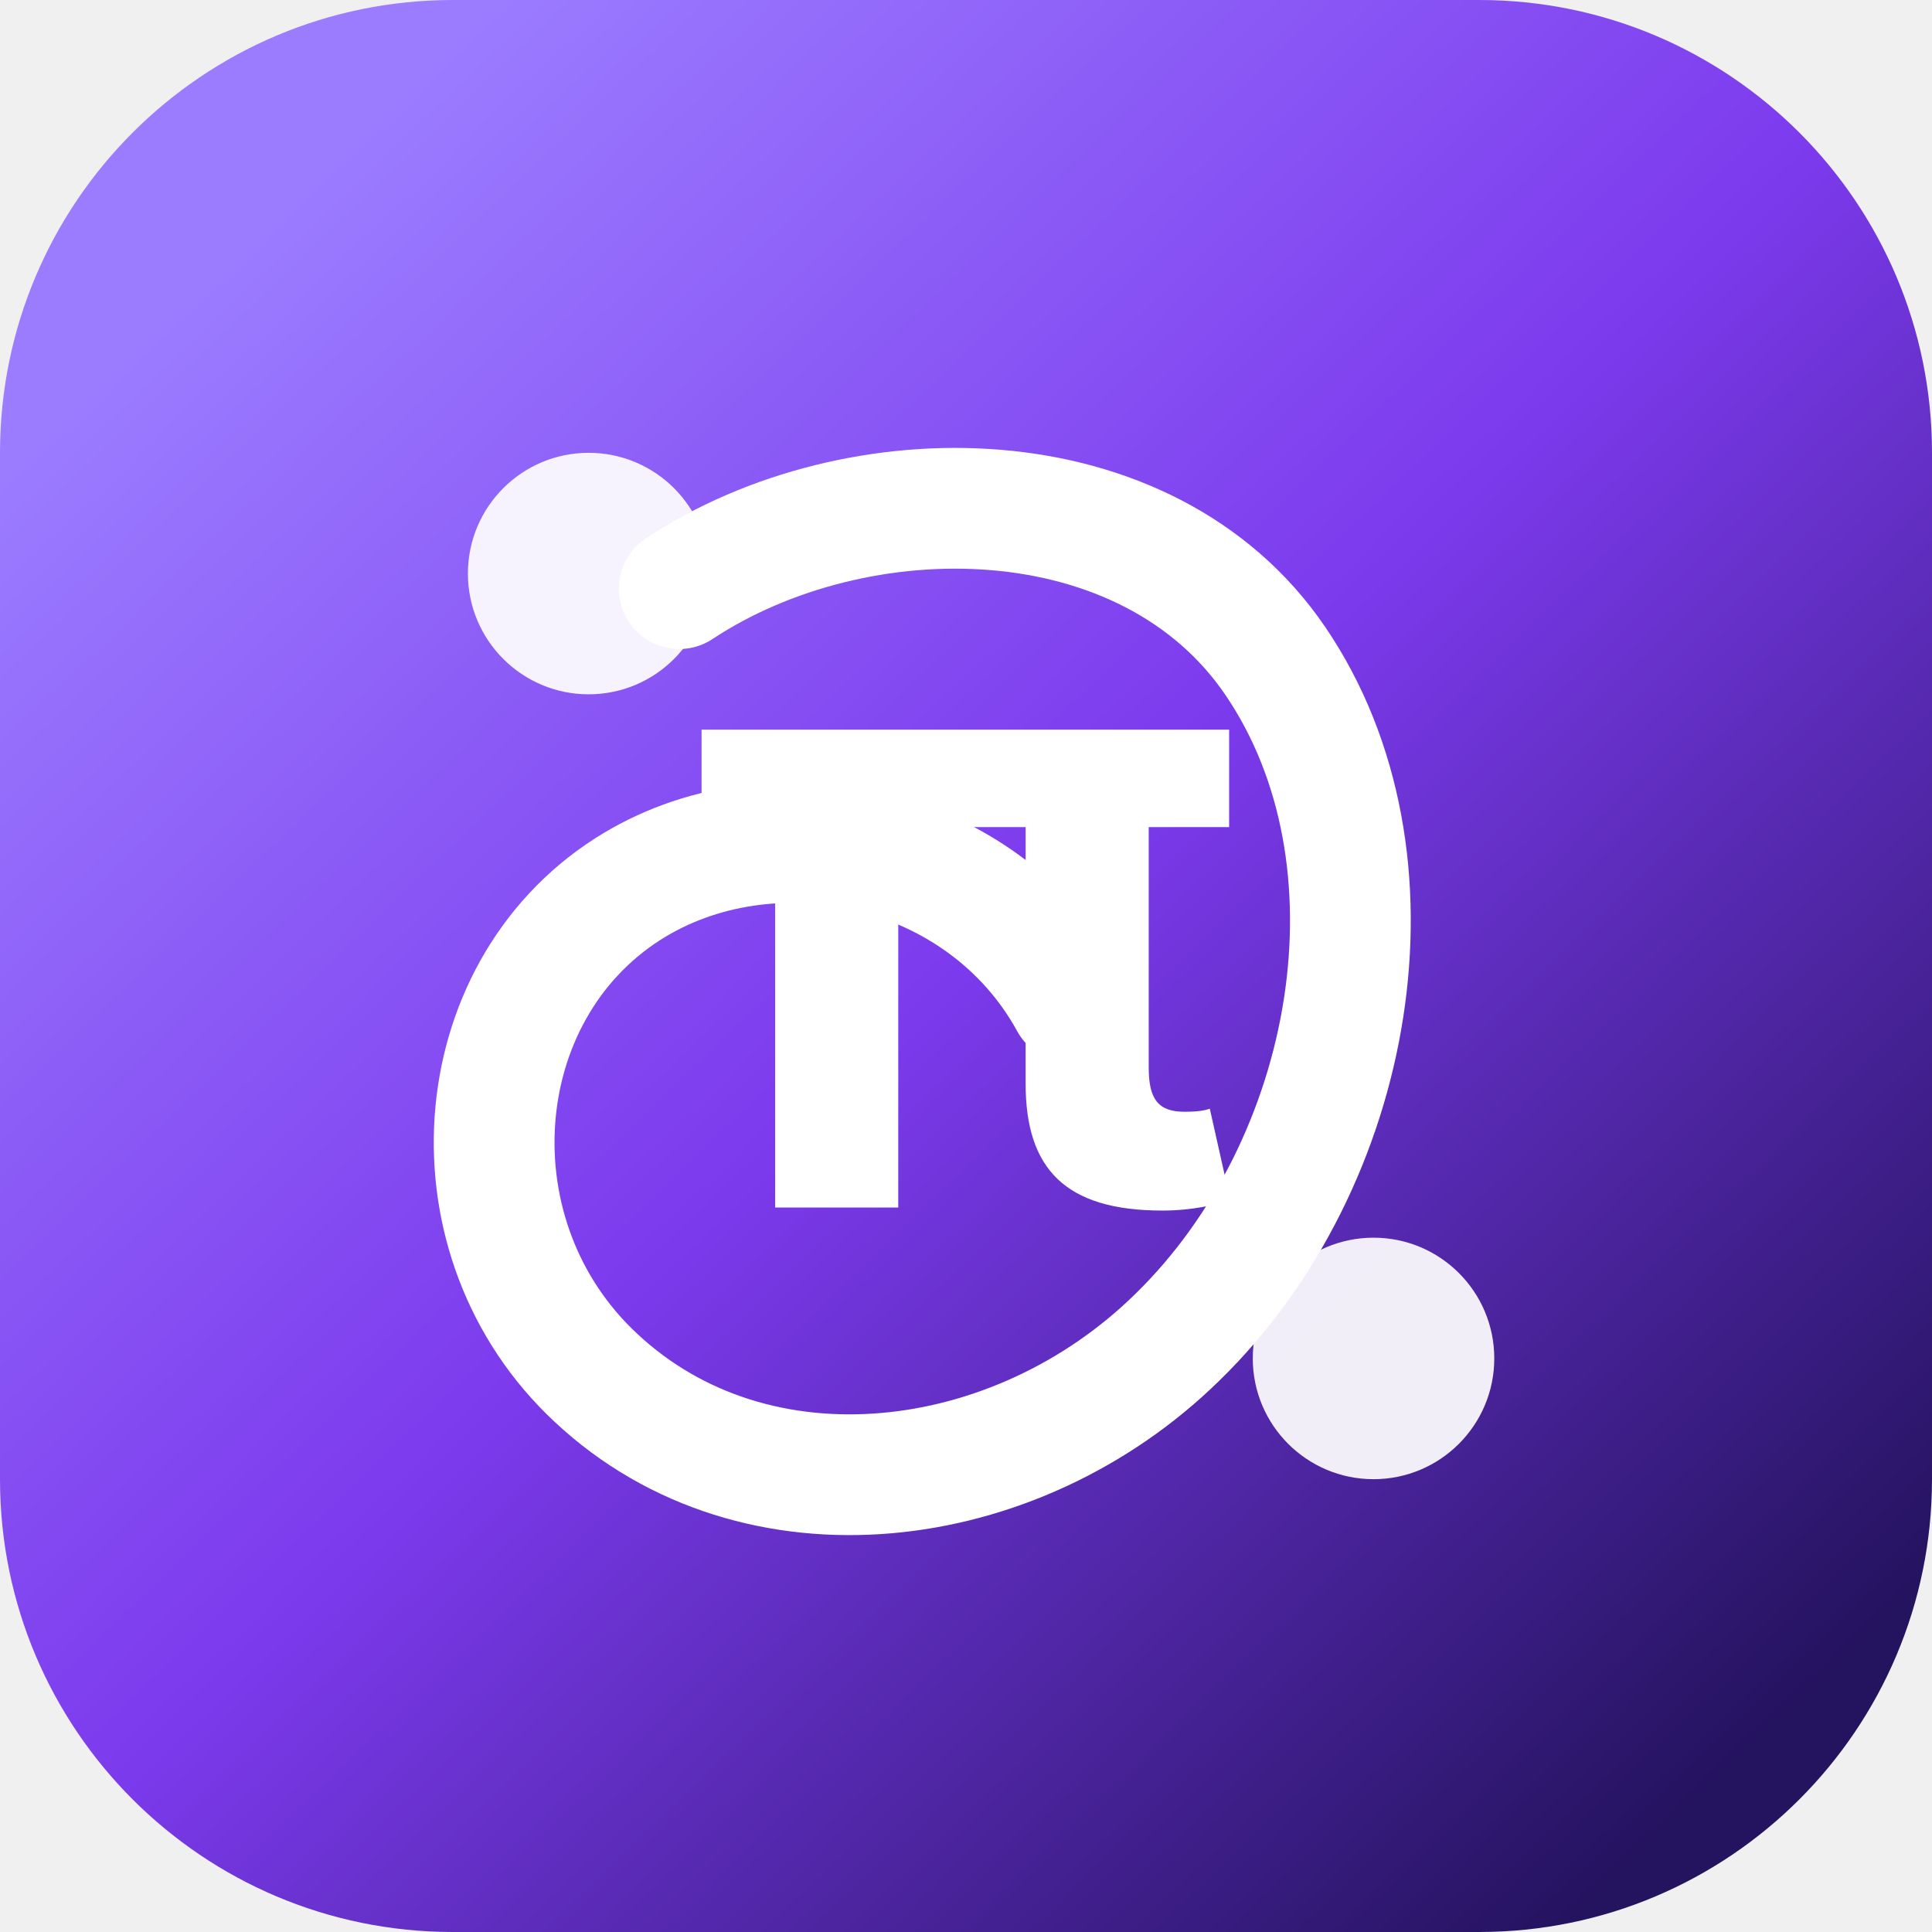
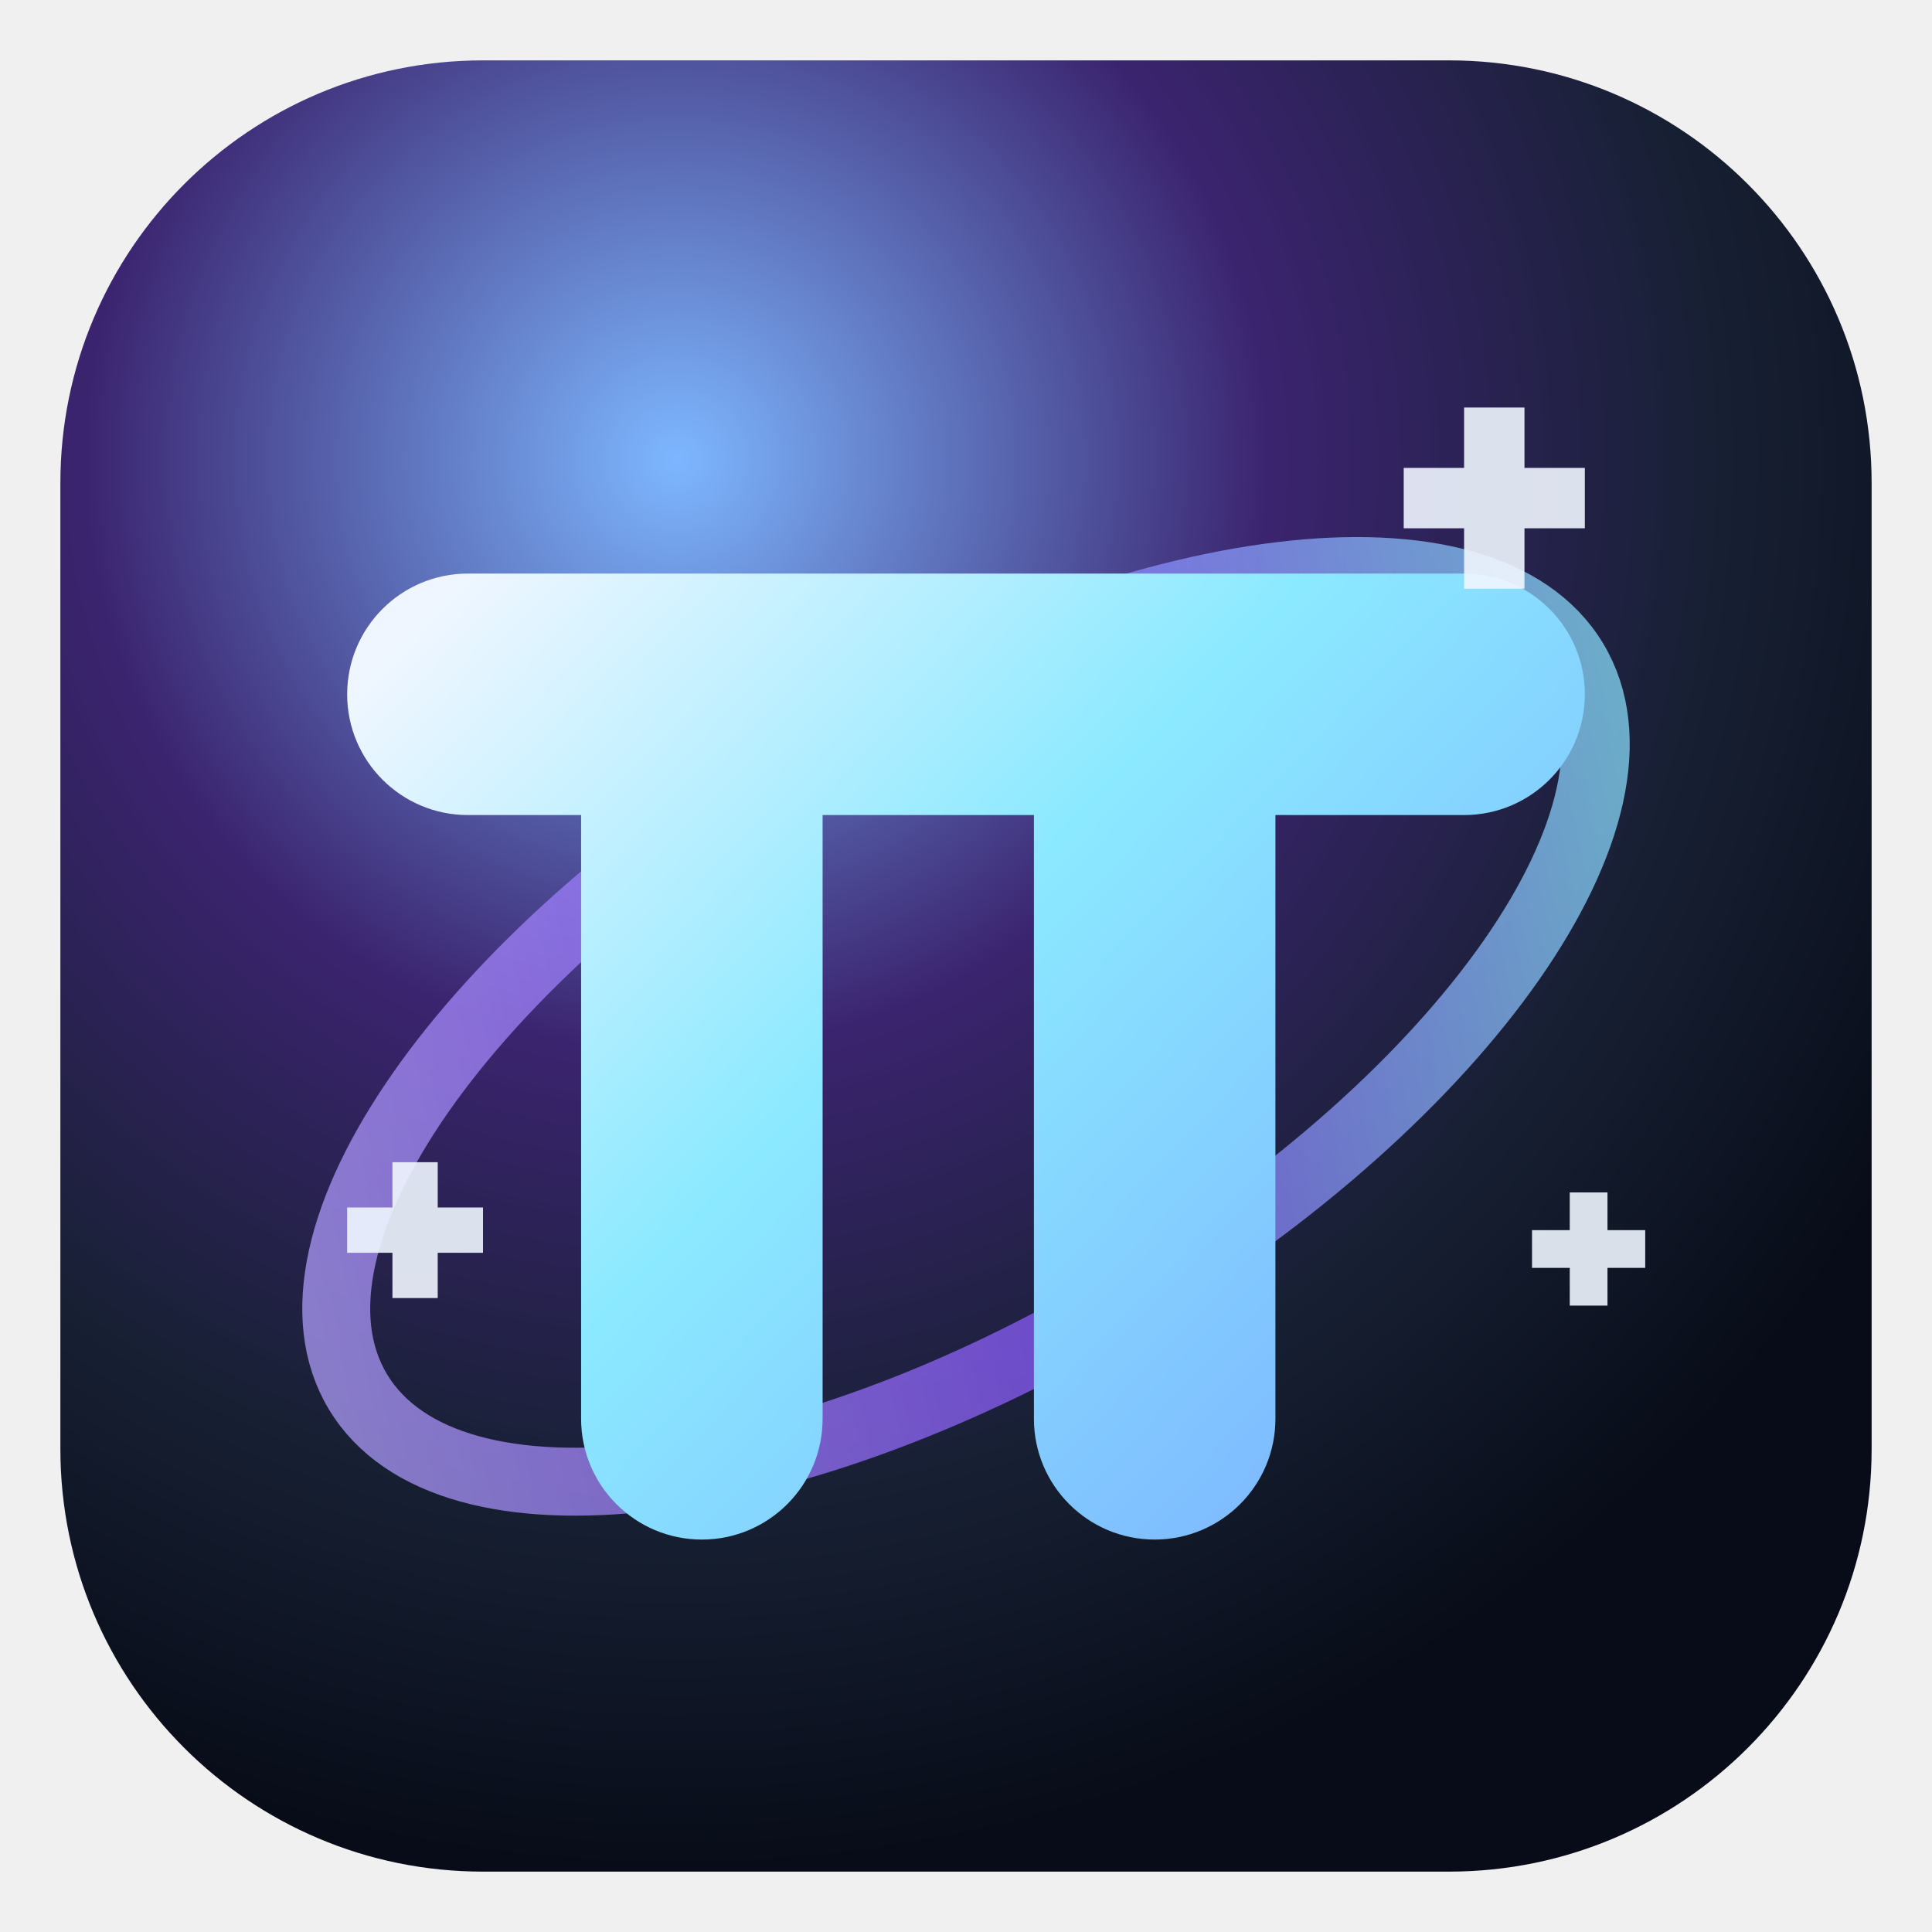
<svg xmlns="http://www.w3.org/2000/svg" width="128" height="128" viewBox="0 0 128 128" fill="none">
-   <rect width="128" height="128" rx="30" fill="url(#paint0_linear_omp)" />
-   <circle cx="39" cy="38" r="8" fill="white" fill-opacity="0.92" />
-   <circle cx="91" cy="90" r="8" fill="white" fill-opacity="0.92" />
-   <path d="M45 39C56.8 31.2 76 31.3 84.5 43.8C93.4 56.9 89.8 77.1 78 88.6C67.3 99.1 50.1 101.2 39.5 91.3C29.6 82.1 30.8 65.8 41.6 58.9C51 52.9 65.1 55.8 70.9 66.4" stroke="white" stroke-width="8" stroke-linecap="round" />
-   <text x="64" y="80" text-anchor="middle" font-family="Inter, Segoe UI Symbol, Arial, sans-serif" font-size="58" font-weight="700" fill="white">π</text>
  <defs>
-     <linearGradient id="paint0_linear_omp" x1="18" y1="14" x2="116" y2="116" gradientUnits="userSpaceOnUse">
-       <stop stop-color="#9B7CFF" />
-       <stop offset="0.48" stop-color="#7C3AED" />
-       <stop offset="1" stop-color="#24135F" />
+     <radialGradient id="ompLogoBg" cx="34%" cy="22%" r="78%">
+       <stop offset="0%" stop-color="#7DB7FF" />
+       <stop offset="42%" stop-color="#3B246F" />
+       <stop offset="74%" stop-color="#172033" />
+       <stop offset="100%" stop-color="#080C18" />
+     </radialGradient>
+     <linearGradient id="ompLogoOrbit" x1="16" y1="48" x2="112" y2="80" gradientUnits="userSpaceOnUse">
+       <stop stop-color="#B6A7FF" />
+       <stop offset="0.52" stop-color="#8C5CFF" />
+       <stop offset="1" stop-color="#8BE9FF" />
+     </linearGradient>
+     <linearGradient id="ompLogoMark" x1="31" y1="38" x2="92" y2="96" gradientUnits="userSpaceOnUse">
+       <stop stop-color="#EFF6FF" />
+       <stop offset="0.48" stop-color="#8BE9FF" />
+       <stop offset="1" stop-color="#7DB7FF" />
    </linearGradient>
  </defs>
+   <rect x="4" y="4" width="120" height="120" rx="28" fill="url(#ompLogoBg)" />
+   <ellipse cx="64" cy="68" rx="47" ry="21" transform="rotate(-31 64 68)" fill="none" stroke="url(#ompLogoOrbit)" stroke-width="4.5" opacity="0.72" />
+   <path d="M31 38h66a8 8 0 0 1 0 16H84.5v40a8 8 0 0 1-16 0V54h-14v40a8 8 0 0 1-16 0V54H31a8 8 0 0 1 0-16z" fill="url(#ompLogoMark)" />
+   <path d="M97 27h4v4h4v4h-4v4h-4v-4h-4v-4h4zM26 77h3v3h3v3h-3v3h-3v-3h-3v-3h3zM104 79h2.5v2.5h2.5V84h-2.5v2.5H104V84h-2.5v-2.5h2.5z" fill="#EFF6FF" opacity="0.9" />
</svg>
